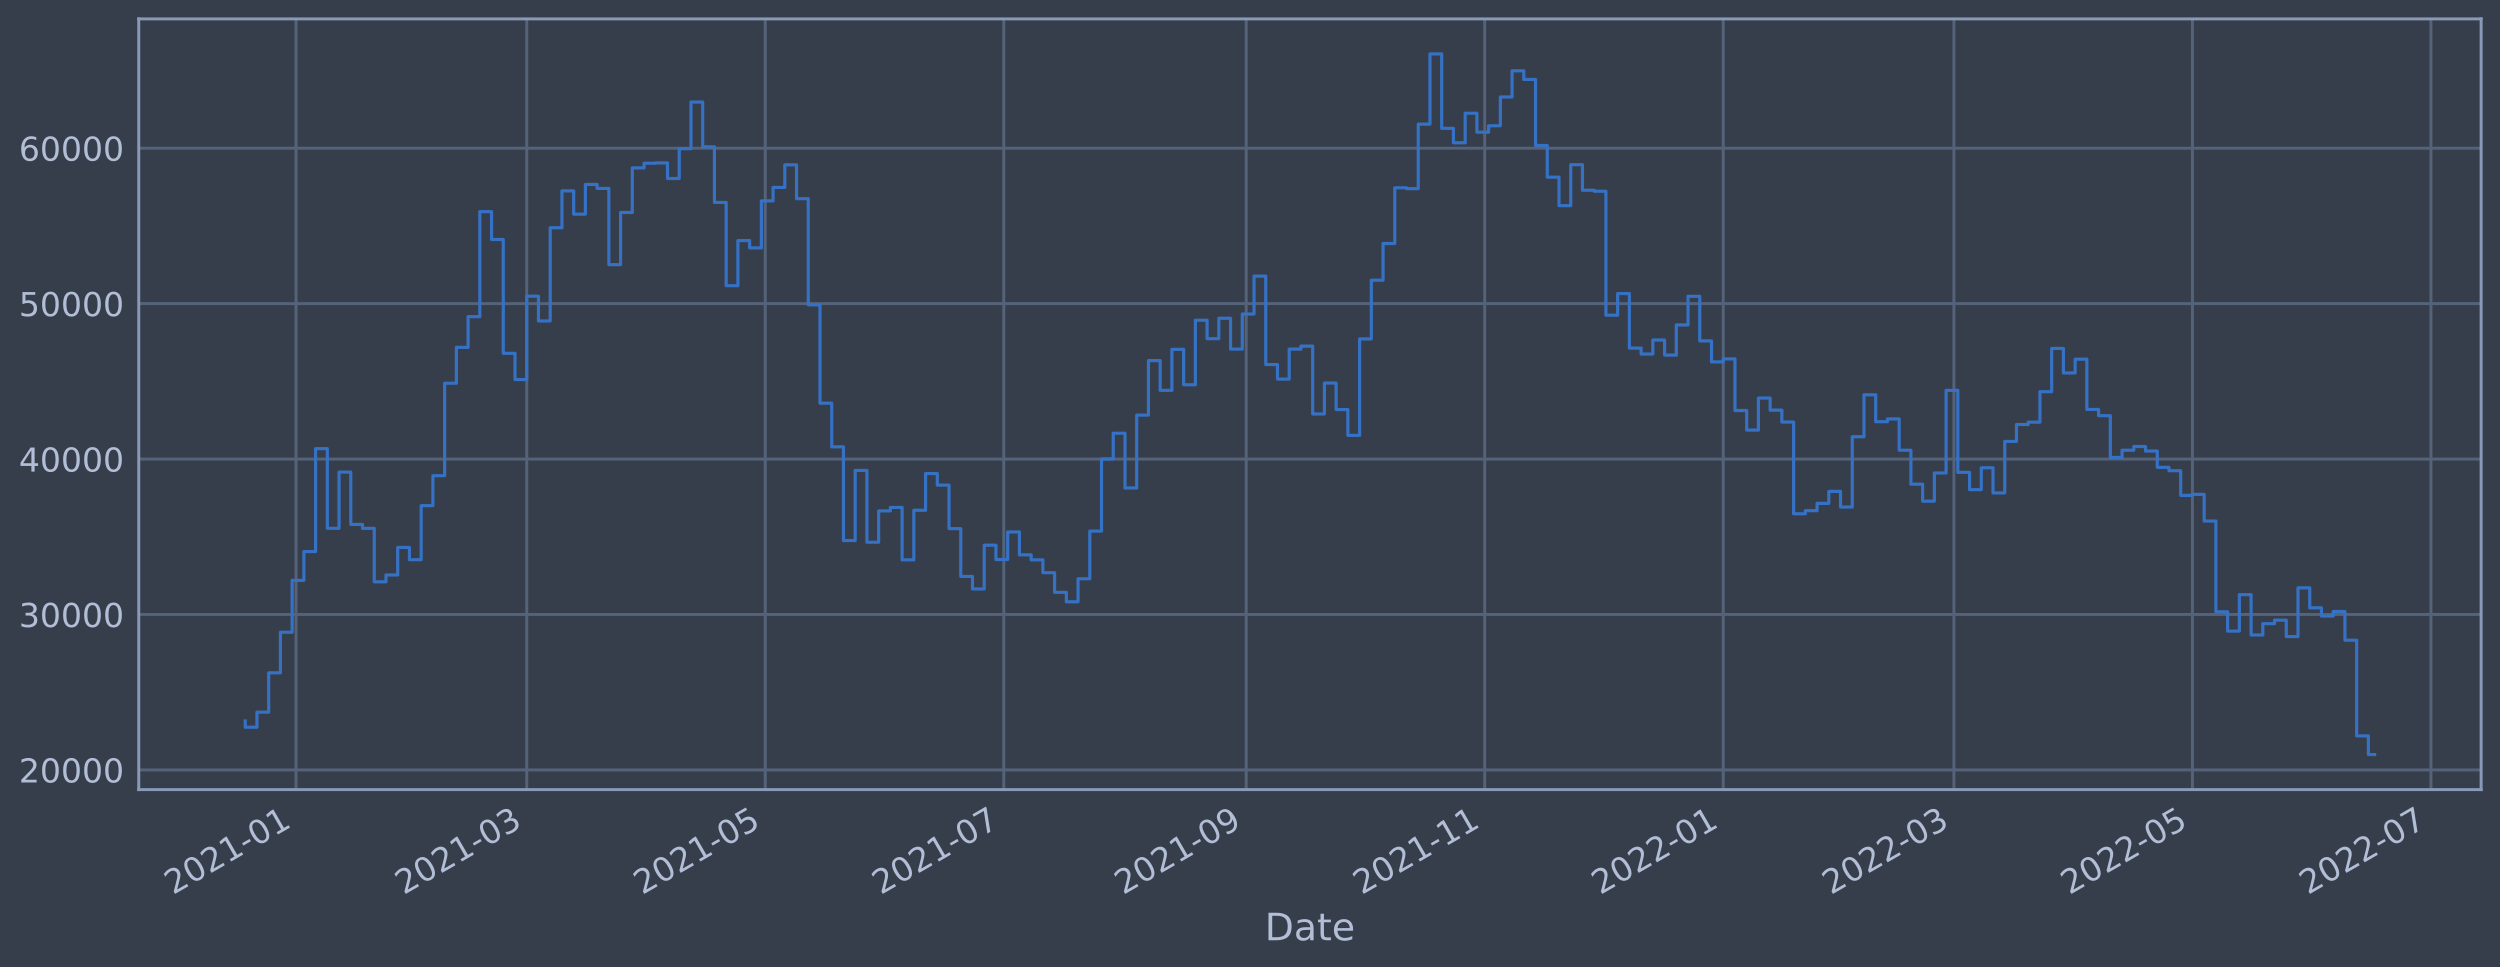
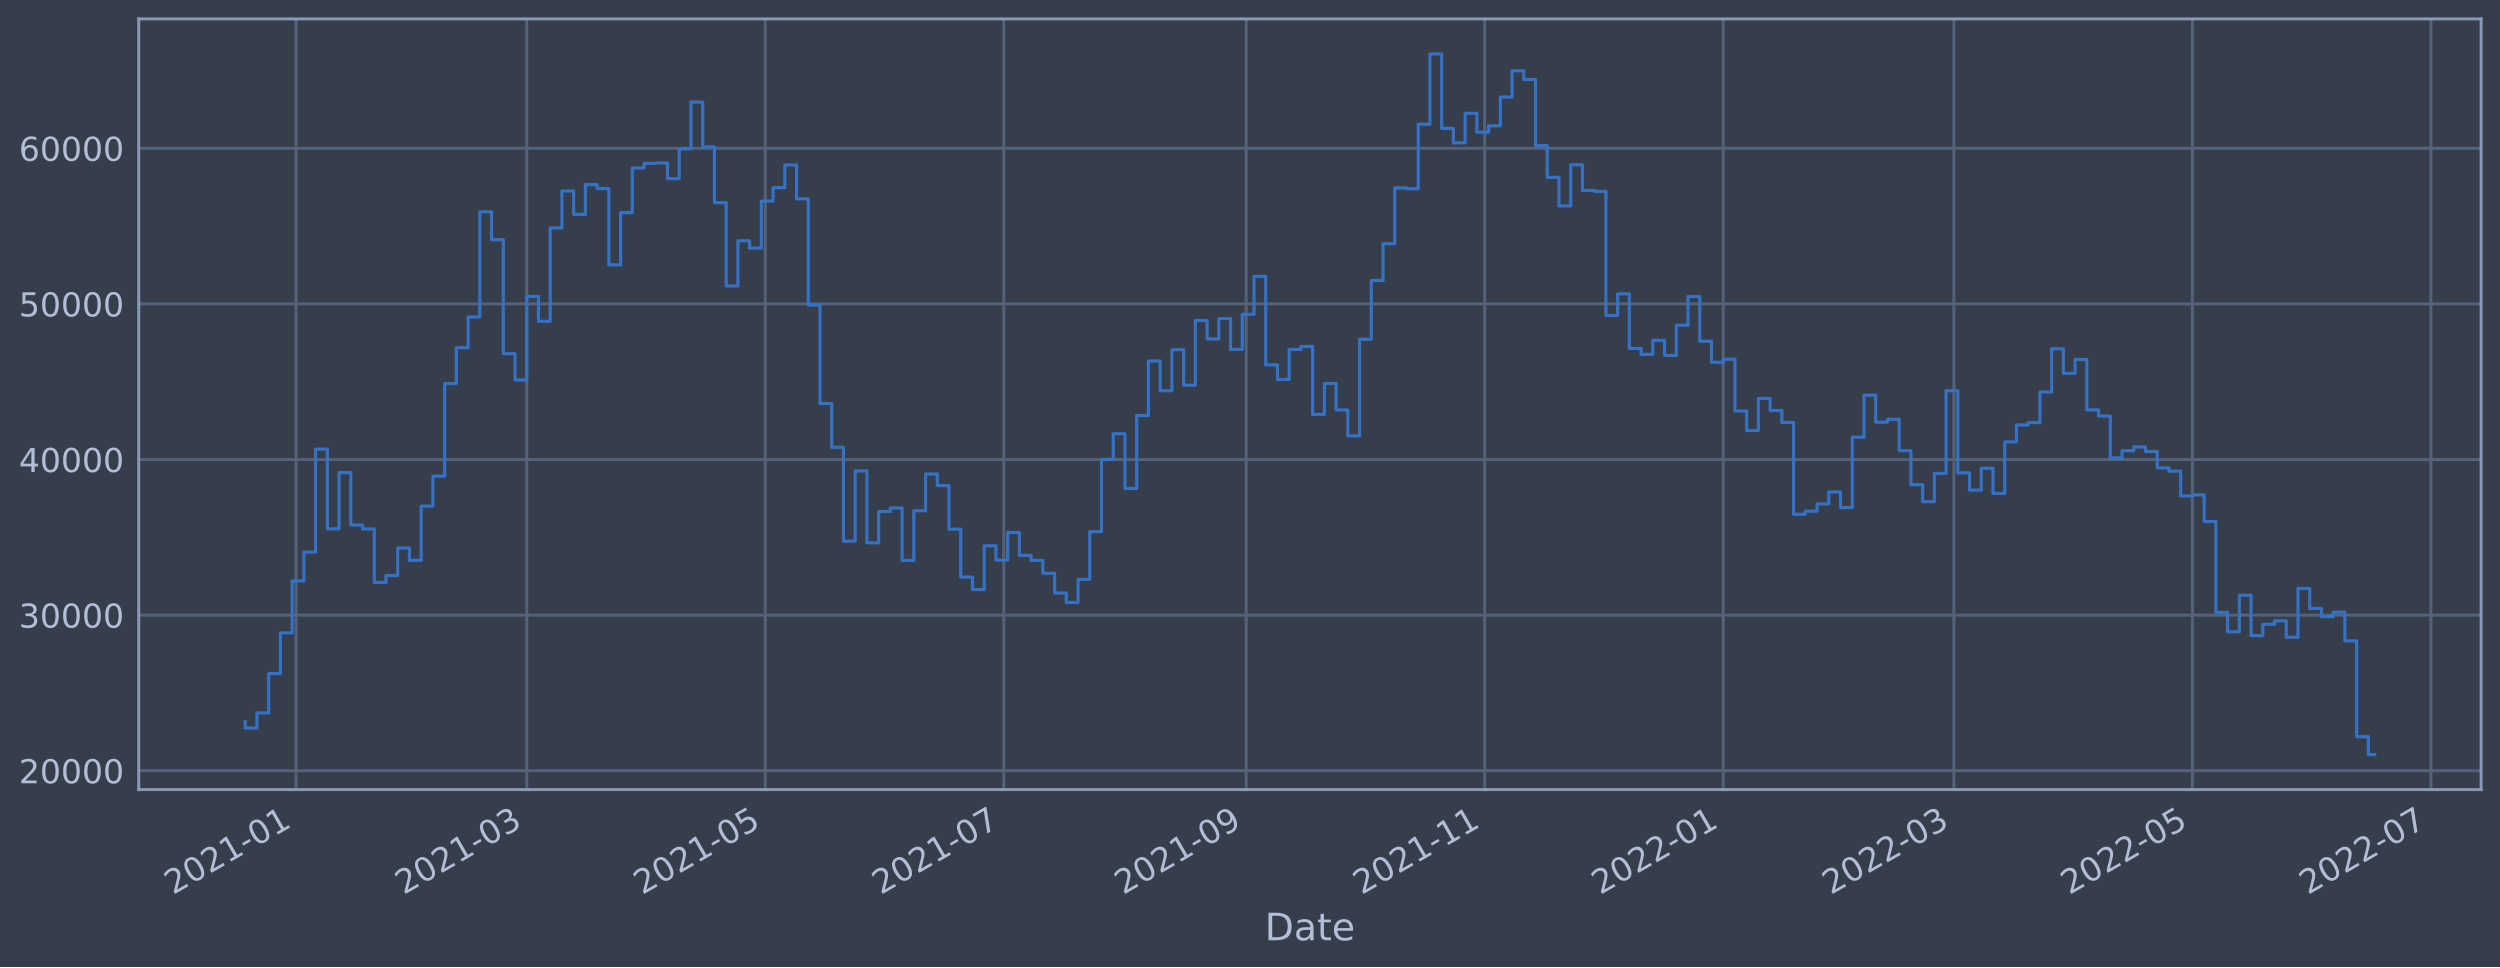
<svg xmlns="http://www.w3.org/2000/svg" xmlns:xlink="http://www.w3.org/1999/xlink" width="952.884pt" height="368.58pt" viewBox="0 0 952.884 368.58" version="1.1">
  <defs>
    <style type="text/css">*{stroke-linejoin: round; stroke-linecap: butt}</style>
  </defs>
  <g id="figure_1">
    <g id="patch_1">
      <path d="M 0 368.58  L 952.884 368.58  L 952.884 0  L 0 0  z " style="fill: #373e4b" />
    </g>
    <g id="axes_1">
      <g id="patch_2">
        <path d="M 52.884 300.96  L 945.684 300.96  L 945.684 7.2  L 52.884 7.2  z " style="fill: #373e4b" />
      </g>
      <g id="matplotlib.axis_1">
        <g id="xtick_1">
          <g id="line2d_1">
-             <path d="M 112.84 300.96  L 112.84 7.2  " clip-path="url(#p2614286b2b)" style="fill: none; stroke: #546379; stroke-width: 1.12; stroke-linecap: square" />
+             <path d="M 112.84 300.96  L 112.84 7.2  " clip-path="url(#p6921288bec)" style="fill: none; stroke: #546379; stroke-width: 1.12; stroke-linecap: square" />
          </g>
          <g id="line2d_2" />
          <g id="text_1">
-             <g style="fill: #b1bed6" transform="translate(65.93667 341.1745)rotate(-30)scale(0.126 -0.126)">
+             <g style="fill: #b1bed6" transform="translate(65.93637 341.1745)rotate(-30)scale(0.126 -0.126)">
              <defs>
                <path id="DejaVuSans-32" d="M 1228 531  L 3431 531  L 3431 0  L 469 0  L 469 531  Q 828 903 1448 1529  Q 2069 2156 2228 2338  Q 2531 2678 2651 2914  Q 2772 3150 2772 3378  Q 2772 3750 2511 3984  Q 2250 4219 1831 4219  Q 1534 4219 1204 4116  Q 875 4013 500 3803  L 500 4441  Q 881 4594 1212 4672  Q 1544 4750 1819 4750  Q 2544 4750 2975 4387  Q 3406 4025 3406 3419  Q 3406 3131 3298 2873  Q 3191 2616 2906 2266  Q 2828 2175 2409 1742  Q 1991 1309 1228 531  z " transform="scale(0.015625)" />
                <path id="DejaVuSans-30" d="M 2034 4250  Q 1547 4250 1301 3770  Q 1056 3291 1056 2328  Q 1056 1369 1301 889  Q 1547 409 2034 409  Q 2525 409 2770 889  Q 3016 1369 3016 2328  Q 3016 3291 2770 3770  Q 2525 4250 2034 4250  z M 2034 4750  Q 2819 4750 3233 4129  Q 3647 3509 3647 2328  Q 3647 1150 3233 529  Q 2819 -91 2034 -91  Q 1250 -91 836 529  Q 422 1150 422 2328  Q 422 3509 836 4129  Q 1250 4750 2034 4750  z " transform="scale(0.015625)" />
                <path id="DejaVuSans-31" d="M 794 531  L 1825 531  L 1825 4091  L 703 3866  L 703 4441  L 1819 4666  L 2450 4666  L 2450 531  L 3481 531  L 3481 0  L 794 0  L 794 531  z " transform="scale(0.015625)" />
                <path id="DejaVuSans-2d" d="M 313 2009  L 1997 2009  L 1997 1497  L 313 1497  L 313 2009  z " transform="scale(0.015625)" />
              </defs>
              <use xlink:href="#DejaVuSans-32" />
              <use xlink:href="#DejaVuSans-30" x="63.623" />
              <use xlink:href="#DejaVuSans-32" x="127.246" />
              <use xlink:href="#DejaVuSans-31" x="190.869" />
              <use xlink:href="#DejaVuSans-2d" x="254.492" />
              <use xlink:href="#DejaVuSans-30" x="290.576" />
              <use xlink:href="#DejaVuSans-31" x="354.199" />
            </g>
          </g>
        </g>
        <g id="xtick_2">
          <g id="line2d_3">
-             <path d="M 200.77 300.96  L 200.77 7.2  " clip-path="url(#p2614286b2b)" style="fill: none; stroke: #546379; stroke-width: 1.12; stroke-linecap: square" />
+             <path d="M 200.768 300.96  L 200.768 7.2  " clip-path="url(#p6921288bec)" style="fill: none; stroke: #546379; stroke-width: 1.12; stroke-linecap: square" />
          </g>
          <g id="line2d_4" />
          <g id="text_2">
-             <g style="fill: #b1bed6" transform="translate(153.8665 341.1745)rotate(-30)scale(0.126 -0.126)">
+             <g style="fill: #b1bed6" transform="translate(153.8649 341.1745)rotate(-30)scale(0.126 -0.126)">
              <defs>
                <path id="DejaVuSans-33" d="M 2597 2516  Q 3050 2419 3304 2112  Q 3559 1806 3559 1356  Q 3559 666 3084 287  Q 2609 -91 1734 -91  Q 1441 -91 1130 -33  Q 819 25 488 141  L 488 750  Q 750 597 1062 519  Q 1375 441 1716 441  Q 2309 441 2620 675  Q 2931 909 2931 1356  Q 2931 1769 2642 2001  Q 2353 2234 1838 2234  L 1294 2234  L 1294 2753  L 1863 2753  Q 2328 2753 2575 2939  Q 2822 3125 2822 3475  Q 2822 3834 2567 4026  Q 2313 4219 1838 4219  Q 1578 4219 1281 4162  Q 984 4106 628 3988  L 628 4550  Q 988 4650 1302 4700  Q 1616 4750 1894 4750  Q 2613 4750 3031 4423  Q 3450 4097 3450 3541  Q 3450 3153 3228 2886  Q 3006 2619 2597 2516  z " transform="scale(0.015625)" />
              </defs>
              <use xlink:href="#DejaVuSans-32" />
              <use xlink:href="#DejaVuSans-30" x="63.623" />
              <use xlink:href="#DejaVuSans-32" x="127.246" />
              <use xlink:href="#DejaVuSans-31" x="190.869" />
              <use xlink:href="#DejaVuSans-2d" x="254.492" />
              <use xlink:href="#DejaVuSans-30" x="290.576" />
              <use xlink:href="#DejaVuSans-33" x="354.199" />
            </g>
          </g>
        </g>
        <g id="xtick_3">
          <g id="line2d_5">
-             <path d="M 291.68 300.96  L 291.68 7.2  " clip-path="url(#p2614286b2b)" style="fill: none; stroke: #546379; stroke-width: 1.12; stroke-linecap: square" />
+             <path d="M 291.677 300.96  L 291.677 7.2  " clip-path="url(#p6921288bec)" style="fill: none; stroke: #546379; stroke-width: 1.12; stroke-linecap: square" />
          </g>
          <g id="line2d_6" />
          <g id="text_3">
-             <g style="fill: #b1bed6" transform="translate(244.7771 341.1745)rotate(-30)scale(0.126 -0.126)">
+             <g style="fill: #b1bed6" transform="translate(244.774 341.1745)rotate(-30)scale(0.126 -0.126)">
              <defs>
                <path id="DejaVuSans-35" d="M 691 4666  L 3169 4666  L 3169 4134  L 1269 4134  L 1269 2991  Q 1406 3038 1543 3061  Q 1681 3084 1819 3084  Q 2600 3084 3056 2656  Q 3513 2228 3513 1497  Q 3513 744 3044 326  Q 2575 -91 1722 -91  Q 1428 -91 1123 -41  Q 819 9 494 109  L 494 744  Q 775 591 1075 516  Q 1375 441 1709 441  Q 2250 441 2565 725  Q 2881 1009 2881 1497  Q 2881 1984 2565 2268  Q 2250 2553 1709 2553  Q 1456 2553 1204 2497  Q 953 2441 691 2322  L 691 4666  z " transform="scale(0.015625)" />
              </defs>
              <use xlink:href="#DejaVuSans-32" />
              <use xlink:href="#DejaVuSans-30" x="63.623" />
              <use xlink:href="#DejaVuSans-32" x="127.246" />
              <use xlink:href="#DejaVuSans-31" x="190.869" />
              <use xlink:href="#DejaVuSans-2d" x="254.492" />
              <use xlink:href="#DejaVuSans-30" x="290.576" />
              <use xlink:href="#DejaVuSans-35" x="354.199" />
            </g>
          </g>
        </g>
        <g id="xtick_4">
          <g id="line2d_7">
-             <path d="M 382.591 300.96  L 382.591 7.2  " clip-path="url(#p2614286b2b)" style="fill: none; stroke: #546379; stroke-width: 1.12; stroke-linecap: square" />
+             <path d="M 382.586 300.96  L 382.586 7.2  " clip-path="url(#p6921288bec)" style="fill: none; stroke: #546379; stroke-width: 1.12; stroke-linecap: square" />
          </g>
          <g id="line2d_8" />
          <g id="text_4">
-             <g style="fill: #b1bed6" transform="translate(335.6876 341.1745)rotate(-30)scale(0.126 -0.126)">
+             <g style="fill: #b1bed6" transform="translate(335.6832 341.1745)rotate(-30)scale(0.126 -0.126)">
              <defs>
                <path id="DejaVuSans-37" d="M 525 4666  L 3525 4666  L 3525 4397  L 1831 0  L 1172 0  L 2766 4134  L 525 4134  L 525 4666  z " transform="scale(0.015625)" />
              </defs>
              <use xlink:href="#DejaVuSans-32" />
              <use xlink:href="#DejaVuSans-30" x="63.623" />
              <use xlink:href="#DejaVuSans-32" x="127.246" />
              <use xlink:href="#DejaVuSans-31" x="190.869" />
              <use xlink:href="#DejaVuSans-2d" x="254.492" />
              <use xlink:href="#DejaVuSans-30" x="290.576" />
              <use xlink:href="#DejaVuSans-37" x="354.199" />
            </g>
          </g>
        </g>
        <g id="xtick_5">
          <g id="line2d_9">
-             <path d="M 474.992 300.96  L 474.992 7.2  " clip-path="url(#p2614286b2b)" style="fill: none; stroke: #546379; stroke-width: 1.12; stroke-linecap: square" />
+             <path d="M 474.986 300.96  L 474.986 7.2  " clip-path="url(#p6921288bec)" style="fill: none; stroke: #546379; stroke-width: 1.12; stroke-linecap: square" />
          </g>
          <g id="line2d_10" />
          <g id="text_5">
-             <g style="fill: #b1bed6" transform="translate(428.0885 341.1745)rotate(-30)scale(0.126 -0.126)">
+             <g style="fill: #b1bed6" transform="translate(428.0827 341.1745)rotate(-30)scale(0.126 -0.126)">
              <defs>
                <path id="DejaVuSans-39" d="M 703 97  L 703 672  Q 941 559 1184 500  Q 1428 441 1663 441  Q 2288 441 2617 861  Q 2947 1281 2994 2138  Q 2813 1869 2534 1725  Q 2256 1581 1919 1581  Q 1219 1581 811 2004  Q 403 2428 403 3163  Q 403 3881 828 4315  Q 1253 4750 1959 4750  Q 2769 4750 3195 4129  Q 3622 3509 3622 2328  Q 3622 1225 3098 567  Q 2575 -91 1691 -91  Q 1453 -91 1209 -44  Q 966 3 703 97  z M 1959 2075  Q 2384 2075 2632 2365  Q 2881 2656 2881 3163  Q 2881 3666 2632 3958  Q 2384 4250 1959 4250  Q 1534 4250 1286 3958  Q 1038 3666 1038 3163  Q 1038 2656 1286 2365  Q 1534 2075 1959 2075  z " transform="scale(0.015625)" />
              </defs>
              <use xlink:href="#DejaVuSans-32" />
              <use xlink:href="#DejaVuSans-30" x="63.623" />
              <use xlink:href="#DejaVuSans-32" x="127.246" />
              <use xlink:href="#DejaVuSans-31" x="190.869" />
              <use xlink:href="#DejaVuSans-2d" x="254.492" />
              <use xlink:href="#DejaVuSans-30" x="290.576" />
              <use xlink:href="#DejaVuSans-39" x="354.199" />
            </g>
          </g>
        </g>
        <g id="xtick_6">
          <g id="line2d_11">
-             <path d="M 565.902 300.96  L 565.902 7.2  " clip-path="url(#p2614286b2b)" style="fill: none; stroke: #546379; stroke-width: 1.12; stroke-linecap: square" />
+             <path d="M 565.895 300.96  L 565.895 7.2  " clip-path="url(#p6921288bec)" style="fill: none; stroke: #546379; stroke-width: 1.12; stroke-linecap: square" />
          </g>
          <g id="line2d_12" />
          <g id="text_6">
-             <g style="fill: #b1bed6" transform="translate(518.999 341.1745)rotate(-30)scale(0.126 -0.126)">
+             <g style="fill: #b1bed6" transform="translate(518.9918 341.1745)rotate(-30)scale(0.126 -0.126)">
              <use xlink:href="#DejaVuSans-32" />
              <use xlink:href="#DejaVuSans-30" x="63.623" />
              <use xlink:href="#DejaVuSans-32" x="127.246" />
              <use xlink:href="#DejaVuSans-31" x="190.869" />
              <use xlink:href="#DejaVuSans-2d" x="254.492" />
              <use xlink:href="#DejaVuSans-31" x="290.576" />
              <use xlink:href="#DejaVuSans-31" x="354.199" />
            </g>
          </g>
        </g>
        <g id="xtick_7">
          <g id="line2d_13">
-             <path d="M 656.813 300.96  L 656.813 7.2  " clip-path="url(#p2614286b2b)" style="fill: none; stroke: #546379; stroke-width: 1.12; stroke-linecap: square" />
+             <path d="M 656.804 300.96  L 656.804 7.2  " clip-path="url(#p6921288bec)" style="fill: none; stroke: #546379; stroke-width: 1.12; stroke-linecap: square" />
          </g>
          <g id="line2d_14" />
          <g id="text_7">
-             <g style="fill: #b1bed6" transform="translate(609.9096 341.1745)rotate(-30)scale(0.126 -0.126)">
+             <g style="fill: #b1bed6" transform="translate(609.901 341.1745)rotate(-30)scale(0.126 -0.126)">
              <use xlink:href="#DejaVuSans-32" />
              <use xlink:href="#DejaVuSans-30" x="63.623" />
              <use xlink:href="#DejaVuSans-32" x="127.246" />
              <use xlink:href="#DejaVuSans-32" x="190.869" />
              <use xlink:href="#DejaVuSans-2d" x="254.492" />
              <use xlink:href="#DejaVuSans-30" x="290.576" />
              <use xlink:href="#DejaVuSans-31" x="354.199" />
            </g>
          </g>
        </g>
        <g id="xtick_8">
          <g id="line2d_15">
-             <path d="M 744.743 300.96  L 744.743 7.2  " clip-path="url(#p2614286b2b)" style="fill: none; stroke: #546379; stroke-width: 1.12; stroke-linecap: square" />
+             <path d="M 744.733 300.96  L 744.733 7.2  " clip-path="url(#p6921288bec)" style="fill: none; stroke: #546379; stroke-width: 1.12; stroke-linecap: square" />
          </g>
          <g id="line2d_16" />
          <g id="text_8">
-             <g style="fill: #b1bed6" transform="translate(697.8395 341.1745)rotate(-30)scale(0.126 -0.126)">
+             <g style="fill: #b1bed6" transform="translate(697.8295 341.1745)rotate(-30)scale(0.126 -0.126)">
              <use xlink:href="#DejaVuSans-32" />
              <use xlink:href="#DejaVuSans-30" x="63.623" />
              <use xlink:href="#DejaVuSans-32" x="127.246" />
              <use xlink:href="#DejaVuSans-32" x="190.869" />
              <use xlink:href="#DejaVuSans-2d" x="254.492" />
              <use xlink:href="#DejaVuSans-30" x="290.576" />
              <use xlink:href="#DejaVuSans-33" x="354.199" />
            </g>
          </g>
        </g>
        <g id="xtick_9">
          <g id="line2d_17">
-             <path d="M 835.653 300.96  L 835.653 7.2  " clip-path="url(#p2614286b2b)" style="fill: none; stroke: #546379; stroke-width: 1.12; stroke-linecap: square" />
+             <path d="M 835.642 300.96  L 835.642 7.2  " clip-path="url(#p6921288bec)" style="fill: none; stroke: #546379; stroke-width: 1.12; stroke-linecap: square" />
          </g>
          <g id="line2d_18" />
          <g id="text_9">
-             <g style="fill: #b1bed6" transform="translate(788.75 341.1745)rotate(-30)scale(0.126 -0.126)">
+             <g style="fill: #b1bed6" transform="translate(788.7386 341.1745)rotate(-30)scale(0.126 -0.126)">
              <use xlink:href="#DejaVuSans-32" />
              <use xlink:href="#DejaVuSans-30" x="63.623" />
              <use xlink:href="#DejaVuSans-32" x="127.246" />
              <use xlink:href="#DejaVuSans-32" x="190.869" />
              <use xlink:href="#DejaVuSans-2d" x="254.492" />
              <use xlink:href="#DejaVuSans-30" x="290.576" />
              <use xlink:href="#DejaVuSans-35" x="354.199" />
            </g>
          </g>
        </g>
        <g id="xtick_10">
          <g id="line2d_19">
-             <path d="M 926.564 300.96  L 926.564 7.2  " clip-path="url(#p2614286b2b)" style="fill: none; stroke: #546379; stroke-width: 1.12; stroke-linecap: square" />
+             <path d="M 926.551 300.96  L 926.551 7.2  " clip-path="url(#p6921288bec)" style="fill: none; stroke: #546379; stroke-width: 1.12; stroke-linecap: square" />
          </g>
          <g id="line2d_20" />
          <g id="text_10">
-             <g style="fill: #b1bed6" transform="translate(879.6605 341.1745)rotate(-30)scale(0.126 -0.126)">
+             <g style="fill: #b1bed6" transform="translate(879.6478 341.1745)rotate(-30)scale(0.126 -0.126)">
              <use xlink:href="#DejaVuSans-32" />
              <use xlink:href="#DejaVuSans-30" x="63.623" />
              <use xlink:href="#DejaVuSans-32" x="127.246" />
              <use xlink:href="#DejaVuSans-32" x="190.869" />
              <use xlink:href="#DejaVuSans-2d" x="254.492" />
              <use xlink:href="#DejaVuSans-30" x="290.576" />
              <use xlink:href="#DejaVuSans-37" x="354.199" />
            </g>
          </g>
        </g>
        <g id="text_11">
          <g style="fill: #b1bed6" transform="translate(482.0746 358.3856)scale(0.144 -0.144)">
            <defs>
              <path id="DejaVuSans-44" d="M 1259 4147  L 1259 519  L 2022 519  Q 2988 519 3436 956  Q 3884 1394 3884 2338  Q 3884 3275 3436 3711  Q 2988 4147 2022 4147  L 1259 4147  z M 628 4666  L 1925 4666  Q 3281 4666 3915 4102  Q 4550 3538 4550 2338  Q 4550 1131 3912 565  Q 3275 0 1925 0  L 628 0  L 628 4666  z " transform="scale(0.015625)" />
              <path id="DejaVuSans-61" d="M 2194 1759  Q 1497 1759 1228 1600  Q 959 1441 959 1056  Q 959 750 1161 570  Q 1363 391 1709 391  Q 2188 391 2477 730  Q 2766 1069 2766 1631  L 2766 1759  L 2194 1759  z M 3341 1997  L 3341 0  L 2766 0  L 2766 531  Q 2569 213 2275 61  Q 1981 -91 1556 -91  Q 1019 -91 701 211  Q 384 513 384 1019  Q 384 1609 779 1909  Q 1175 2209 1959 2209  L 2766 2209  L 2766 2266  Q 2766 2663 2505 2880  Q 2244 3097 1772 3097  Q 1472 3097 1187 3025  Q 903 2953 641 2809  L 641 3341  Q 956 3463 1253 3523  Q 1550 3584 1831 3584  Q 2591 3584 2966 3190  Q 3341 2797 3341 1997  z " transform="scale(0.015625)" />
              <path id="DejaVuSans-74" d="M 1172 4494  L 1172 3500  L 2356 3500  L 2356 3053  L 1172 3053  L 1172 1153  Q 1172 725 1289 603  Q 1406 481 1766 481  L 2356 481  L 2356 0  L 1766 0  Q 1100 0 847 248  Q 594 497 594 1153  L 594 3053  L 172 3053  L 172 3500  L 594 3500  L 594 4494  L 1172 4494  z " transform="scale(0.015625)" />
              <path id="DejaVuSans-65" d="M 3597 1894  L 3597 1613  L 953 1613  Q 991 1019 1311 708  Q 1631 397 2203 397  Q 2534 397 2845 478  Q 3156 559 3463 722  L 3463 178  Q 3153 47 2828 -22  Q 2503 -91 2169 -91  Q 1331 -91 842 396  Q 353 884 353 1716  Q 353 2575 817 3079  Q 1281 3584 2069 3584  Q 2775 3584 3186 3129  Q 3597 2675 3597 1894  z M 3022 2063  Q 3016 2534 2758 2815  Q 2500 3097 2075 3097  Q 1594 3097 1305 2825  Q 1016 2553 972 2059  L 3022 2063  z " transform="scale(0.015625)" />
            </defs>
            <use xlink:href="#DejaVuSans-44" />
            <use xlink:href="#DejaVuSans-61" x="77.002" />
            <use xlink:href="#DejaVuSans-74" x="138.281" />
            <use xlink:href="#DejaVuSans-65" x="177.49" />
          </g>
        </g>
      </g>
      <g id="matplotlib.axis_2">
        <g id="ytick_1">
          <g id="line2d_21">
-             <path d="M 52.884 293.457  L 945.684 293.457  " clip-path="url(#p2614286b2b)" style="fill: none; stroke: #546379; stroke-width: 1.12; stroke-linecap: square" />
+             <path d="M 52.884 293.768  L 945.684 293.768  " clip-path="url(#p6921288bec)" style="fill: none; stroke: #546379; stroke-width: 1.12; stroke-linecap: square" />
          </g>
          <g id="line2d_22" />
          <g id="text_12">
-             <g style="fill: #b1bed6" transform="translate(7.2 298.2435)scale(0.126 -0.126)">
+             <g style="fill: #b1bed6" transform="translate(7.2 298.5553)scale(0.126 -0.126)">
              <use xlink:href="#DejaVuSans-32" />
              <use xlink:href="#DejaVuSans-30" x="63.623" />
              <use xlink:href="#DejaVuSans-30" x="127.246" />
              <use xlink:href="#DejaVuSans-30" x="190.869" />
              <use xlink:href="#DejaVuSans-30" x="254.492" />
            </g>
          </g>
        </g>
        <g id="ytick_2">
          <g id="line2d_23">
-             <path d="M 52.884 234.211  L 945.684 234.211  " clip-path="url(#p2614286b2b)" style="fill: none; stroke: #546379; stroke-width: 1.12; stroke-linecap: square" />
+             <path d="M 52.884 234.456  L 945.684 234.456  " clip-path="url(#p6921288bec)" style="fill: none; stroke: #546379; stroke-width: 1.12; stroke-linecap: square" />
          </g>
          <g id="line2d_24" />
          <g id="text_13">
-             <g style="fill: #b1bed6" transform="translate(7.2 238.9985)scale(0.126 -0.126)">
+             <g style="fill: #b1bed6" transform="translate(7.2 239.2426)scale(0.126 -0.126)">
              <use xlink:href="#DejaVuSans-33" />
              <use xlink:href="#DejaVuSans-30" x="63.623" />
              <use xlink:href="#DejaVuSans-30" x="127.246" />
              <use xlink:href="#DejaVuSans-30" x="190.869" />
              <use xlink:href="#DejaVuSans-30" x="254.492" />
            </g>
          </g>
        </g>
        <g id="ytick_3">
          <g id="line2d_25">
-             <path d="M 52.884 174.966  L 945.684 174.966  " clip-path="url(#p2614286b2b)" style="fill: none; stroke: #546379; stroke-width: 1.12; stroke-linecap: square" />
+             <path d="M 52.884 175.143  L 945.684 175.143  " clip-path="url(#p6921288bec)" style="fill: none; stroke: #546379; stroke-width: 1.12; stroke-linecap: square" />
          </g>
          <g id="line2d_26" />
          <g id="text_14">
-             <g style="fill: #b1bed6" transform="translate(7.2 179.7534)scale(0.126 -0.126)">
+             <g style="fill: #b1bed6" transform="translate(7.2 179.9299)scale(0.126 -0.126)">
              <defs>
                <path id="DejaVuSans-34" d="M 2419 4116  L 825 1625  L 2419 1625  L 2419 4116  z M 2253 4666  L 3047 4666  L 3047 1625  L 3713 1625  L 3713 1100  L 3047 1100  L 3047 0  L 2419 0  L 2419 1100  L 313 1100  L 313 1709  L 2253 4666  z " transform="scale(0.015625)" />
              </defs>
              <use xlink:href="#DejaVuSans-34" />
              <use xlink:href="#DejaVuSans-30" x="63.623" />
              <use xlink:href="#DejaVuSans-30" x="127.246" />
              <use xlink:href="#DejaVuSans-30" x="190.869" />
              <use xlink:href="#DejaVuSans-30" x="254.492" />
            </g>
          </g>
        </g>
        <g id="ytick_4">
          <g id="line2d_27">
-             <path d="M 52.884 115.721  L 945.684 115.721  " clip-path="url(#p2614286b2b)" style="fill: none; stroke: #546379; stroke-width: 1.12; stroke-linecap: square" />
+             <path d="M 52.884 115.83  L 945.684 115.83  " clip-path="url(#p6921288bec)" style="fill: none; stroke: #546379; stroke-width: 1.12; stroke-linecap: square" />
          </g>
          <g id="line2d_28" />
          <g id="text_15">
-             <g style="fill: #b1bed6" transform="translate(7.2 120.5084)scale(0.126 -0.126)">
+             <g style="fill: #b1bed6" transform="translate(7.2 120.6171)scale(0.126 -0.126)">
              <use xlink:href="#DejaVuSans-35" />
              <use xlink:href="#DejaVuSans-30" x="63.623" />
              <use xlink:href="#DejaVuSans-30" x="127.246" />
              <use xlink:href="#DejaVuSans-30" x="190.869" />
              <use xlink:href="#DejaVuSans-30" x="254.492" />
            </g>
          </g>
        </g>
        <g id="ytick_5">
          <g id="line2d_29">
-             <path d="M 52.884 56.476  L 945.684 56.476  " clip-path="url(#p2614286b2b)" style="fill: none; stroke: #546379; stroke-width: 1.12; stroke-linecap: square" />
+             <path d="M 52.884 56.517  L 945.684 56.517  " clip-path="url(#p6921288bec)" style="fill: none; stroke: #546379; stroke-width: 1.12; stroke-linecap: square" />
          </g>
          <g id="line2d_30" />
          <g id="text_16">
-             <g style="fill: #b1bed6" transform="translate(7.2 61.26333)scale(0.126 -0.126)">
+             <g style="fill: #b1bed6" transform="translate(7.2 61.30438)scale(0.126 -0.126)">
              <defs>
                <path id="DejaVuSans-36" d="M 2113 2584  Q 1688 2584 1439 2293  Q 1191 2003 1191 1497  Q 1191 994 1439 701  Q 1688 409 2113 409  Q 2538 409 2786 701  Q 3034 994 3034 1497  Q 3034 2003 2786 2293  Q 2538 2584 2113 2584  z M 3366 4563  L 3366 3988  Q 3128 4100 2886 4159  Q 2644 4219 2406 4219  Q 1781 4219 1451 3797  Q 1122 3375 1075 2522  Q 1259 2794 1537 2939  Q 1816 3084 2150 3084  Q 2853 3084 3261 2657  Q 3669 2231 3669 1497  Q 3669 778 3244 343  Q 2819 -91 2113 -91  Q 1303 -91 875 529  Q 447 1150 447 2328  Q 447 3434 972 4092  Q 1497 4750 2381 4750  Q 2619 4750 2861 4703  Q 3103 4656 3366 4563  z " transform="scale(0.015625)" />
              </defs>
              <use xlink:href="#DejaVuSans-36" />
              <use xlink:href="#DejaVuSans-30" x="63.623" />
              <use xlink:href="#DejaVuSans-30" x="127.246" />
              <use xlink:href="#DejaVuSans-30" x="190.869" />
              <use xlink:href="#DejaVuSans-30" x="254.492" />
            </g>
          </g>
        </g>
      </g>
      <g id="line2d_31">
-         <path d="M 93.466 274.79  L 93.466 277.191  L 97.937 277.191  L 97.937 271.444  L 102.408 271.444  L 102.408 256.449  L 106.879 256.449  L 106.879 240.986  L 111.35 240.986  L 111.35 221.204  L 115.821 221.204  L 115.821 210.237  L 120.292 210.237  L 120.292 170.996  L 124.763 170.996  L 124.763 201.36  L 129.234 201.36  L 129.234 179.952  L 133.705 179.952  L 133.705 199.891  L 138.176 199.891  L 138.176 201.396  L 142.647 201.396  L 142.647 221.772  L 147.118 221.772  L 147.118 219.153  L 151.589 219.153  L 151.589 208.652  L 156.06 208.652  L 156.06 213.34  L 160.531 213.34  L 160.531 192.728  L 165.002 192.728  L 165.002 181.317  L 169.473 181.317  L 169.473 146.066  L 173.944 146.066  L 173.944 132.398  L 178.415 132.398  L 178.415 120.697  L 182.886 120.697  L 182.886 80.669  L 187.357 80.669  L 187.357 91.292  L 191.828 91.292  L 191.828 134.677  L 196.299 134.677  L 196.299 144.669  L 200.77 144.669  L 200.77 112.891  L 205.241 112.891  L 205.241 122.347  L 209.712 122.347  L 209.712 86.801  L 214.183 86.801  L 214.183 72.749  L 218.654 72.749  L 218.654 81.627  L 223.125 81.627  L 223.125 70.305  L 227.596 70.305  L 227.596 71.814  L 232.067 71.814  L 232.067 100.861  L 236.538 100.861  L 236.538 80.98  L 241.009 80.98  L 241.009 64  L 245.48 64  L 245.48 62.215  L 249.951 62.215  L 249.951 62.08  L 254.422 62.08  L 254.422 68.037  L 258.893 68.037  L 258.893 56.684  L 263.364 56.684  L 263.364 38.886  L 267.835 38.886  L 267.835 55.96  L 272.306 55.96  L 272.306 77.165  L 276.777 77.165  L 276.777 108.89  L 281.248 108.89  L 281.248 91.688  L 285.719 91.688  L 285.719 94.487  L 290.19 94.487  L 290.19 76.558  L 294.661 76.558  L 294.661 71.446  L 299.132 71.446  L 299.132 62.823  L 303.603 62.823  L 303.603 75.731  L 308.074 75.731  L 308.074 116.18  L 312.545 116.18  L 312.545 153.66  L 317.016 153.66  L 317.016 170.32  L 321.487 170.32  L 321.487 206.043  L 325.958 206.043  L 325.958 179.315  L 330.429 179.315  L 330.429 206.676  L 334.9 206.676  L 334.9 194.739  L 339.371 194.739  L 339.371 193.418  L 343.842 193.418  L 343.842 213.388  L 348.313 213.388  L 348.313 194.49  L 352.784 194.49  L 352.784 180.495  L 357.255 180.495  L 357.255 184.891  L 361.726 184.891  L 361.726 201.483  L 366.197 201.483  L 366.197 219.711  L 370.668 219.711  L 370.668 224.492  L 375.139 224.492  L 375.139 207.808  L 379.61 207.808  L 379.61 213.257  L 384.081 213.257  L 384.081 202.756  L 388.552 202.756  L 388.552 211.467  L 393.023 211.467  L 393.023 213.383  L 397.494 213.383  L 397.494 218.295  L 401.965 218.295  L 401.965 225.791  L 406.436 225.791  L 406.436 229.377  L 410.907 229.377  L 410.907 220.598  L 415.378 220.598  L 415.378 202.425  L 419.849 202.425  L 419.849 174.951  L 424.32 174.951  L 424.32 165.137  L 428.791 165.137  L 428.791 185.998  L 433.262 185.998  L 433.262 158.224  L 437.733 158.224  L 437.733 137.444  L 442.204 137.444  L 442.204 148.793  L 446.675 148.793  L 446.675 133.161  L 451.146 133.161  L 451.146 146.66  L 455.617 146.66  L 455.617 122.049  L 460.088 122.049  L 460.088 129.084  L 464.559 129.084  L 464.559 121.309  L 469.03 121.309  L 469.03 133.052  L 473.501 133.052  L 473.501 119.697  L 477.972 119.697  L 477.972 105.241  L 482.443 105.241  L 482.443 138.955  L 486.914 138.955  L 486.914 144.486  L 491.385 144.486  L 491.385 133.068  L 495.856 133.068  L 495.856 131.933  L 500.328 131.933  L 500.328 157.776  L 504.799 157.776  L 504.799 146.002  L 509.27 146.002  L 509.27 156.111  L 513.741 156.111  L 513.741 165.947  L 518.212 165.947  L 518.212 129.187  L 522.683 129.187  L 522.683 106.8  L 527.154 106.8  L 527.154 92.81  L 531.625 92.81  L 531.625 71.572  L 536.096 71.572  L 536.096 71.893  L 540.567 71.893  L 540.567 47.316  L 545.038 47.316  L 545.038 20.553  L 549.509 20.553  L 549.509 48.909  L 553.98 48.909  L 553.98 54.431  L 558.451 54.431  L 558.451 43.151  L 562.922 43.151  L 562.922 50.377  L 567.393 50.377  L 567.393 47.934  L 571.864 47.934  L 571.864 36.966  L 576.335 36.966  L 576.335 26.992  L 580.806 26.992  L 580.806 30.284  L 585.277 30.284  L 585.277 55.456  L 589.748 55.456  L 589.748 67.537  L 594.219 67.537  L 594.219 78.388  L 598.69 78.388  L 598.69 62.783  L 603.161 62.783  L 603.161 72.518  L 607.632 72.518  L 607.632 72.889  L 612.103 72.889  L 612.103 120.142  L 616.574 120.142  L 616.574 111.898  L 621.045 111.898  L 621.045 132.68  L 625.516 132.68  L 625.516 134.934  L 629.987 134.934  L 629.987 129.594  L 634.458 129.594  L 634.458 135.336  L 638.929 135.336  L 638.929 123.848  L 643.4 123.848  L 643.4 112.932  L 647.871 112.932  L 647.871 129.933  L 652.342 129.933  L 652.342 137.941  L 656.813 137.941  L 656.813 136.801  L 661.284 136.801  L 661.284 156.478  L 665.755 156.478  L 665.755 163.921  L 670.226 163.921  L 670.226 151.707  L 674.697 151.707  L 674.697 156.325  L 679.168 156.325  L 679.168 160.857  L 683.639 160.857  L 683.639 195.816  L 688.11 195.816  L 688.11 194.643  L 692.581 194.643  L 692.581 191.87  L 697.052 191.87  L 697.052 187.298  L 701.523 187.298  L 701.523 193.257  L 705.994 193.257  L 705.994 166.462  L 710.465 166.462  L 710.465 150.479  L 714.936 150.479  L 714.936 160.74  L 719.407 160.74  L 719.407 159.676  L 723.878 159.676  L 723.878 171.615  L 728.349 171.615  L 728.349 184.55  L 732.82 184.55  L 732.82 191.013  L 737.291 191.013  L 737.291 180.275  L 741.762 180.275  L 741.762 148.787  L 746.233 148.787  L 746.233 180.054  L 750.704 180.054  L 750.704 186.623  L 755.175 186.623  L 755.175 178.297  L 759.646 178.297  L 759.646 187.88  L 764.117 187.88  L 764.117 168.253  L 768.588 168.253  L 768.588 161.8  L 773.059 161.8  L 773.059 160.91  L 777.53 160.91  L 777.53 149.288  L 782.001 149.288  L 782.001 132.808  L 786.472 132.808  L 786.472 142.149  L 790.943 142.149  L 790.943 136.898  L 795.414 136.898  L 795.414 156.066  L 799.885 156.066  L 799.885 158.451  L 804.356 158.451  L 804.356 174.361  L 808.827 174.361  L 808.827 171.612  L 813.298 171.612  L 813.298 170.193  L 817.769 170.193  L 817.769 171.921  L 822.24 171.921  L 822.24 178.133  L 826.711 178.133  L 826.711 179.414  L 831.182 179.414  L 831.182 188.823  L 835.653 188.823  L 835.653 188.432  L 840.124 188.432  L 840.124 198.587  L 844.595 198.587  L 844.595 233.17  L 849.066 233.17  L 849.066 240.544  L 853.537 240.544  L 853.537 226.643  L 858.008 226.643  L 858.008 242.026  L 862.479 242.026  L 862.479 237.707  L 866.95 237.707  L 866.95 236.376  L 871.421 236.376  L 871.421 242.631  L 875.892 242.631  L 875.892 224.047  L 880.363 224.047  L 880.363 231.665  L 884.834 231.665  L 884.834 234.796  L 889.305 234.796  L 889.305 233.09  L 893.776 233.09  L 893.776 244.019  L 898.247 244.019  L 898.247 280.486  L 902.718 280.486  L 902.718 287.607  L 905.102 287.607  L 905.102 287.607  " clip-path="url(#p2614286b2b)" style="fill: none; stroke: #3572c6; stroke-width: 1.2; stroke-linecap: square" />
+         <path d="M 93.466 275.08  L 93.466 277.484  L 97.937 277.484  L 97.937 271.731  L 102.407 271.731  L 102.407 256.718  L 106.878 256.718  L 106.878 241.237  L 111.349 241.237  L 111.349 221.434  L 115.82 221.434  L 115.82 210.454  L 120.291 210.454  L 120.291 171.167  L 124.762 171.167  L 124.762 201.567  L 129.233 201.567  L 129.233 180.134  L 133.704 180.134  L 133.704 200.096  L 138.175 200.096  L 138.175 201.602  L 142.646 201.602  L 142.646 222.001  L 147.117 222.001  L 147.117 219.379  L 151.588 219.379  L 151.588 208.867  L 156.059 208.867  L 156.059 213.56  L 160.53 213.56  L 160.53 192.924  L 165.001 192.924  L 165.001 181.501  L 169.472 181.501  L 169.472 146.209  L 173.943 146.209  L 173.943 132.526  L 178.413 132.526  L 178.413 120.812  L 182.884 120.812  L 182.884 80.738  L 187.355 80.738  L 187.355 91.373  L 191.826 91.373  L 191.826 134.808  L 196.297 134.808  L 196.297 144.811  L 200.768 144.811  L 200.768 112.997  L 205.239 112.997  L 205.239 122.464  L 209.71 122.464  L 209.71 86.876  L 214.181 86.876  L 214.181 72.809  L 218.652 72.809  L 218.652 81.697  L 223.123 81.697  L 223.123 70.362  L 227.594 70.362  L 227.594 71.872  L 232.065 71.872  L 232.065 100.953  L 236.536 100.953  L 236.536 81.05  L 241.007 81.05  L 241.007 64.049  L 245.478 64.049  L 245.478 62.263  L 249.949 62.263  L 249.949 62.128  L 254.419 62.128  L 254.419 68.092  L 258.89 68.092  L 258.89 56.726  L 263.361 56.726  L 263.361 38.907  L 267.832 38.907  L 267.832 56.001  L 272.303 56.001  L 272.303 77.23  L 276.774 77.23  L 276.774 108.991  L 281.245 108.991  L 281.245 91.769  L 285.716 91.769  L 285.716 94.572  L 290.187 94.572  L 290.187 76.622  L 294.658 76.622  L 294.658 71.504  L 299.129 71.504  L 299.129 62.871  L 303.6 62.871  L 303.6 75.794  L 308.071 75.794  L 308.071 116.29  L 312.542 116.29  L 312.542 153.813  L 317.013 153.813  L 317.013 170.491  L 321.484 170.491  L 321.484 206.255  L 325.955 206.255  L 325.955 179.496  L 330.425 179.496  L 330.425 206.889  L 334.896 206.889  L 334.896 194.938  L 339.367 194.938  L 339.367 193.616  L 343.838 193.616  L 343.838 213.608  L 348.309 213.608  L 348.309 194.689  L 352.78 194.689  L 352.78 180.678  L 357.251 180.678  L 357.251 185.079  L 361.722 185.079  L 361.722 201.69  L 366.193 201.69  L 366.193 219.938  L 370.664 219.938  L 370.664 224.725  L 375.135 224.725  L 375.135 208.022  L 379.606 208.022  L 379.606 213.477  L 384.077 213.477  L 384.077 202.965  L 388.548 202.965  L 388.548 211.685  L 393.019 211.685  L 393.019 213.604  L 397.49 213.604  L 397.49 218.521  L 401.961 218.521  L 401.961 226.026  L 406.431 226.026  L 406.431 229.616  L 410.902 229.616  L 410.902 220.826  L 415.373 220.826  L 415.373 202.633  L 419.844 202.633  L 419.844 175.128  L 424.315 175.128  L 424.315 165.303  L 428.786 165.303  L 428.786 186.187  L 433.257 186.187  L 433.257 158.381  L 437.728 158.381  L 437.728 137.577  L 442.199 137.577  L 442.199 148.94  L 446.67 148.94  L 446.67 133.289  L 451.141 133.289  L 451.141 146.804  L 455.612 146.804  L 455.612 122.165  L 460.083 122.165  L 460.083 129.208  L 464.554 129.208  L 464.554 121.424  L 469.025 121.424  L 469.025 133.18  L 473.496 133.18  L 473.496 119.81  L 477.967 119.81  L 477.967 105.337  L 482.438 105.337  L 482.438 139.09  L 486.908 139.09  L 486.908 144.628  L 491.379 144.628  L 491.379 133.196  L 495.85 133.196  L 495.85 132.06  L 500.321 132.06  L 500.321 157.933  L 504.792 157.933  L 504.792 146.145  L 509.263 146.145  L 509.263 156.266  L 513.734 156.266  L 513.734 166.113  L 518.205 166.113  L 518.205 129.311  L 522.676 129.311  L 522.676 106.899  L 527.147 106.899  L 527.147 92.892  L 531.618 92.892  L 531.618 71.63  L 536.089 71.63  L 536.089 71.952  L 540.56 71.952  L 540.56 47.346  L 545.031 47.346  L 545.031 20.553  L 549.502 20.553  L 549.502 48.941  L 553.973 48.941  L 553.973 54.47  L 558.444 54.47  L 558.444 43.177  L 562.914 43.177  L 562.914 50.411  L 567.385 50.411  L 567.385 47.965  L 571.856 47.965  L 571.856 36.984  L 576.327 36.984  L 576.327 26.999  L 580.798 26.999  L 580.798 30.296  L 585.269 30.296  L 585.269 55.496  L 589.74 55.496  L 589.74 67.591  L 594.211 67.591  L 594.211 78.454  L 598.682 78.454  L 598.682 62.832  L 603.153 62.832  L 603.153 72.578  L 607.624 72.578  L 607.624 72.948  L 612.095 72.948  L 612.095 120.256  L 616.566 120.256  L 616.566 112.002  L 621.037 112.002  L 621.037 132.809  L 625.508 132.809  L 625.508 135.065  L 629.979 135.065  L 629.979 129.719  L 634.45 129.719  L 634.45 135.467  L 638.92 135.467  L 638.92 123.966  L 643.391 123.966  L 643.391 113.037  L 647.862 113.037  L 647.862 130.058  L 652.333 130.058  L 652.333 138.075  L 656.804 138.075  L 656.804 136.934  L 661.275 136.934  L 661.275 156.634  L 665.746 156.634  L 665.746 164.084  L 670.217 164.084  L 670.217 151.857  L 674.688 151.857  L 674.688 156.48  L 679.159 156.48  L 679.159 161.018  L 683.63 161.018  L 683.63 196.016  L 688.101 196.016  L 688.101 194.842  L 692.572 194.842  L 692.572 192.066  L 697.043 192.066  L 697.043 187.488  L 701.514 187.488  L 701.514 193.455  L 705.985 193.455  L 705.985 166.629  L 710.456 166.629  L 710.456 150.627  L 714.926 150.627  L 714.926 160.9  L 719.397 160.9  L 719.397 159.835  L 723.868 159.835  L 723.868 171.788  L 728.339 171.788  L 728.339 184.738  L 732.81 184.738  L 732.81 191.208  L 737.281 191.208  L 737.281 180.458  L 741.752 180.458  L 741.752 148.934  L 746.223 148.934  L 746.223 180.236  L 750.694 180.236  L 750.694 186.813  L 755.165 186.813  L 755.165 178.477  L 759.636 178.477  L 759.636 188.071  L 764.107 188.071  L 764.107 168.422  L 768.578 168.422  L 768.578 161.962  L 773.049 161.962  L 773.049 161.07  L 777.52 161.07  L 777.52 149.435  L 781.991 149.435  L 781.991 132.936  L 786.462 132.936  L 786.462 142.288  L 790.932 142.288  L 790.932 137.031  L 795.403 137.031  L 795.403 156.221  L 799.874 156.221  L 799.874 158.608  L 804.345 158.608  L 804.345 174.537  L 808.816 174.537  L 808.816 171.785  L 813.287 171.785  L 813.287 170.364  L 817.758 170.364  L 817.758 172.094  L 822.229 172.094  L 822.229 178.313  L 826.7 178.313  L 826.7 179.596  L 831.171 179.596  L 831.171 189.015  L 835.642 189.015  L 835.642 188.624  L 840.113 188.624  L 840.113 198.791  L 844.584 198.791  L 844.584 233.413  L 849.055 233.413  L 849.055 240.795  L 853.526 240.795  L 853.526 226.879  L 857.997 226.879  L 857.997 242.279  L 862.468 242.279  L 862.468 237.956  L 866.939 237.956  L 866.939 236.623  L 871.409 236.623  L 871.409 242.885  L 875.88 242.885  L 875.88 224.28  L 880.351 224.28  L 880.351 231.906  L 884.822 231.906  L 884.822 235.041  L 889.293 235.041  L 889.293 233.333  L 893.764 233.333  L 893.764 244.275  L 898.235 244.275  L 898.235 280.783  L 902.706 280.783  L 902.706 287.607  L 905.102 287.607  L 905.102 287.607  " clip-path="url(#p6921288bec)" style="fill: none; stroke: #3572c6; stroke-width: 1.2; stroke-linecap: square" />
      </g>
      <g id="patch_3">
        <path d="M 52.884 300.96  L 52.884 7.2  " style="fill: none; stroke: #899ab8; stroke-width: 1.12; stroke-linejoin: miter; stroke-linecap: square" />
      </g>
      <g id="patch_4">
        <path d="M 945.684 300.96  L 945.684 7.2  " style="fill: none; stroke: #899ab8; stroke-width: 1.12; stroke-linejoin: miter; stroke-linecap: square" />
      </g>
      <g id="patch_5">
        <path d="M 52.884 300.96  L 945.684 300.96  " style="fill: none; stroke: #899ab8; stroke-width: 1.12; stroke-linejoin: miter; stroke-linecap: square" />
      </g>
      <g id="patch_6">
        <path d="M 52.884 7.2  L 945.684 7.2  " style="fill: none; stroke: #899ab8; stroke-width: 1.12; stroke-linejoin: miter; stroke-linecap: square" />
      </g>
    </g>
  </g>
  <defs>
-     <clipPath id="p2614286b2b">
+     <clipPath id="p6921288bec">
      <rect x="52.884" y="7.2" width="892.8" height="293.76" />
    </clipPath>
  </defs>
</svg>
